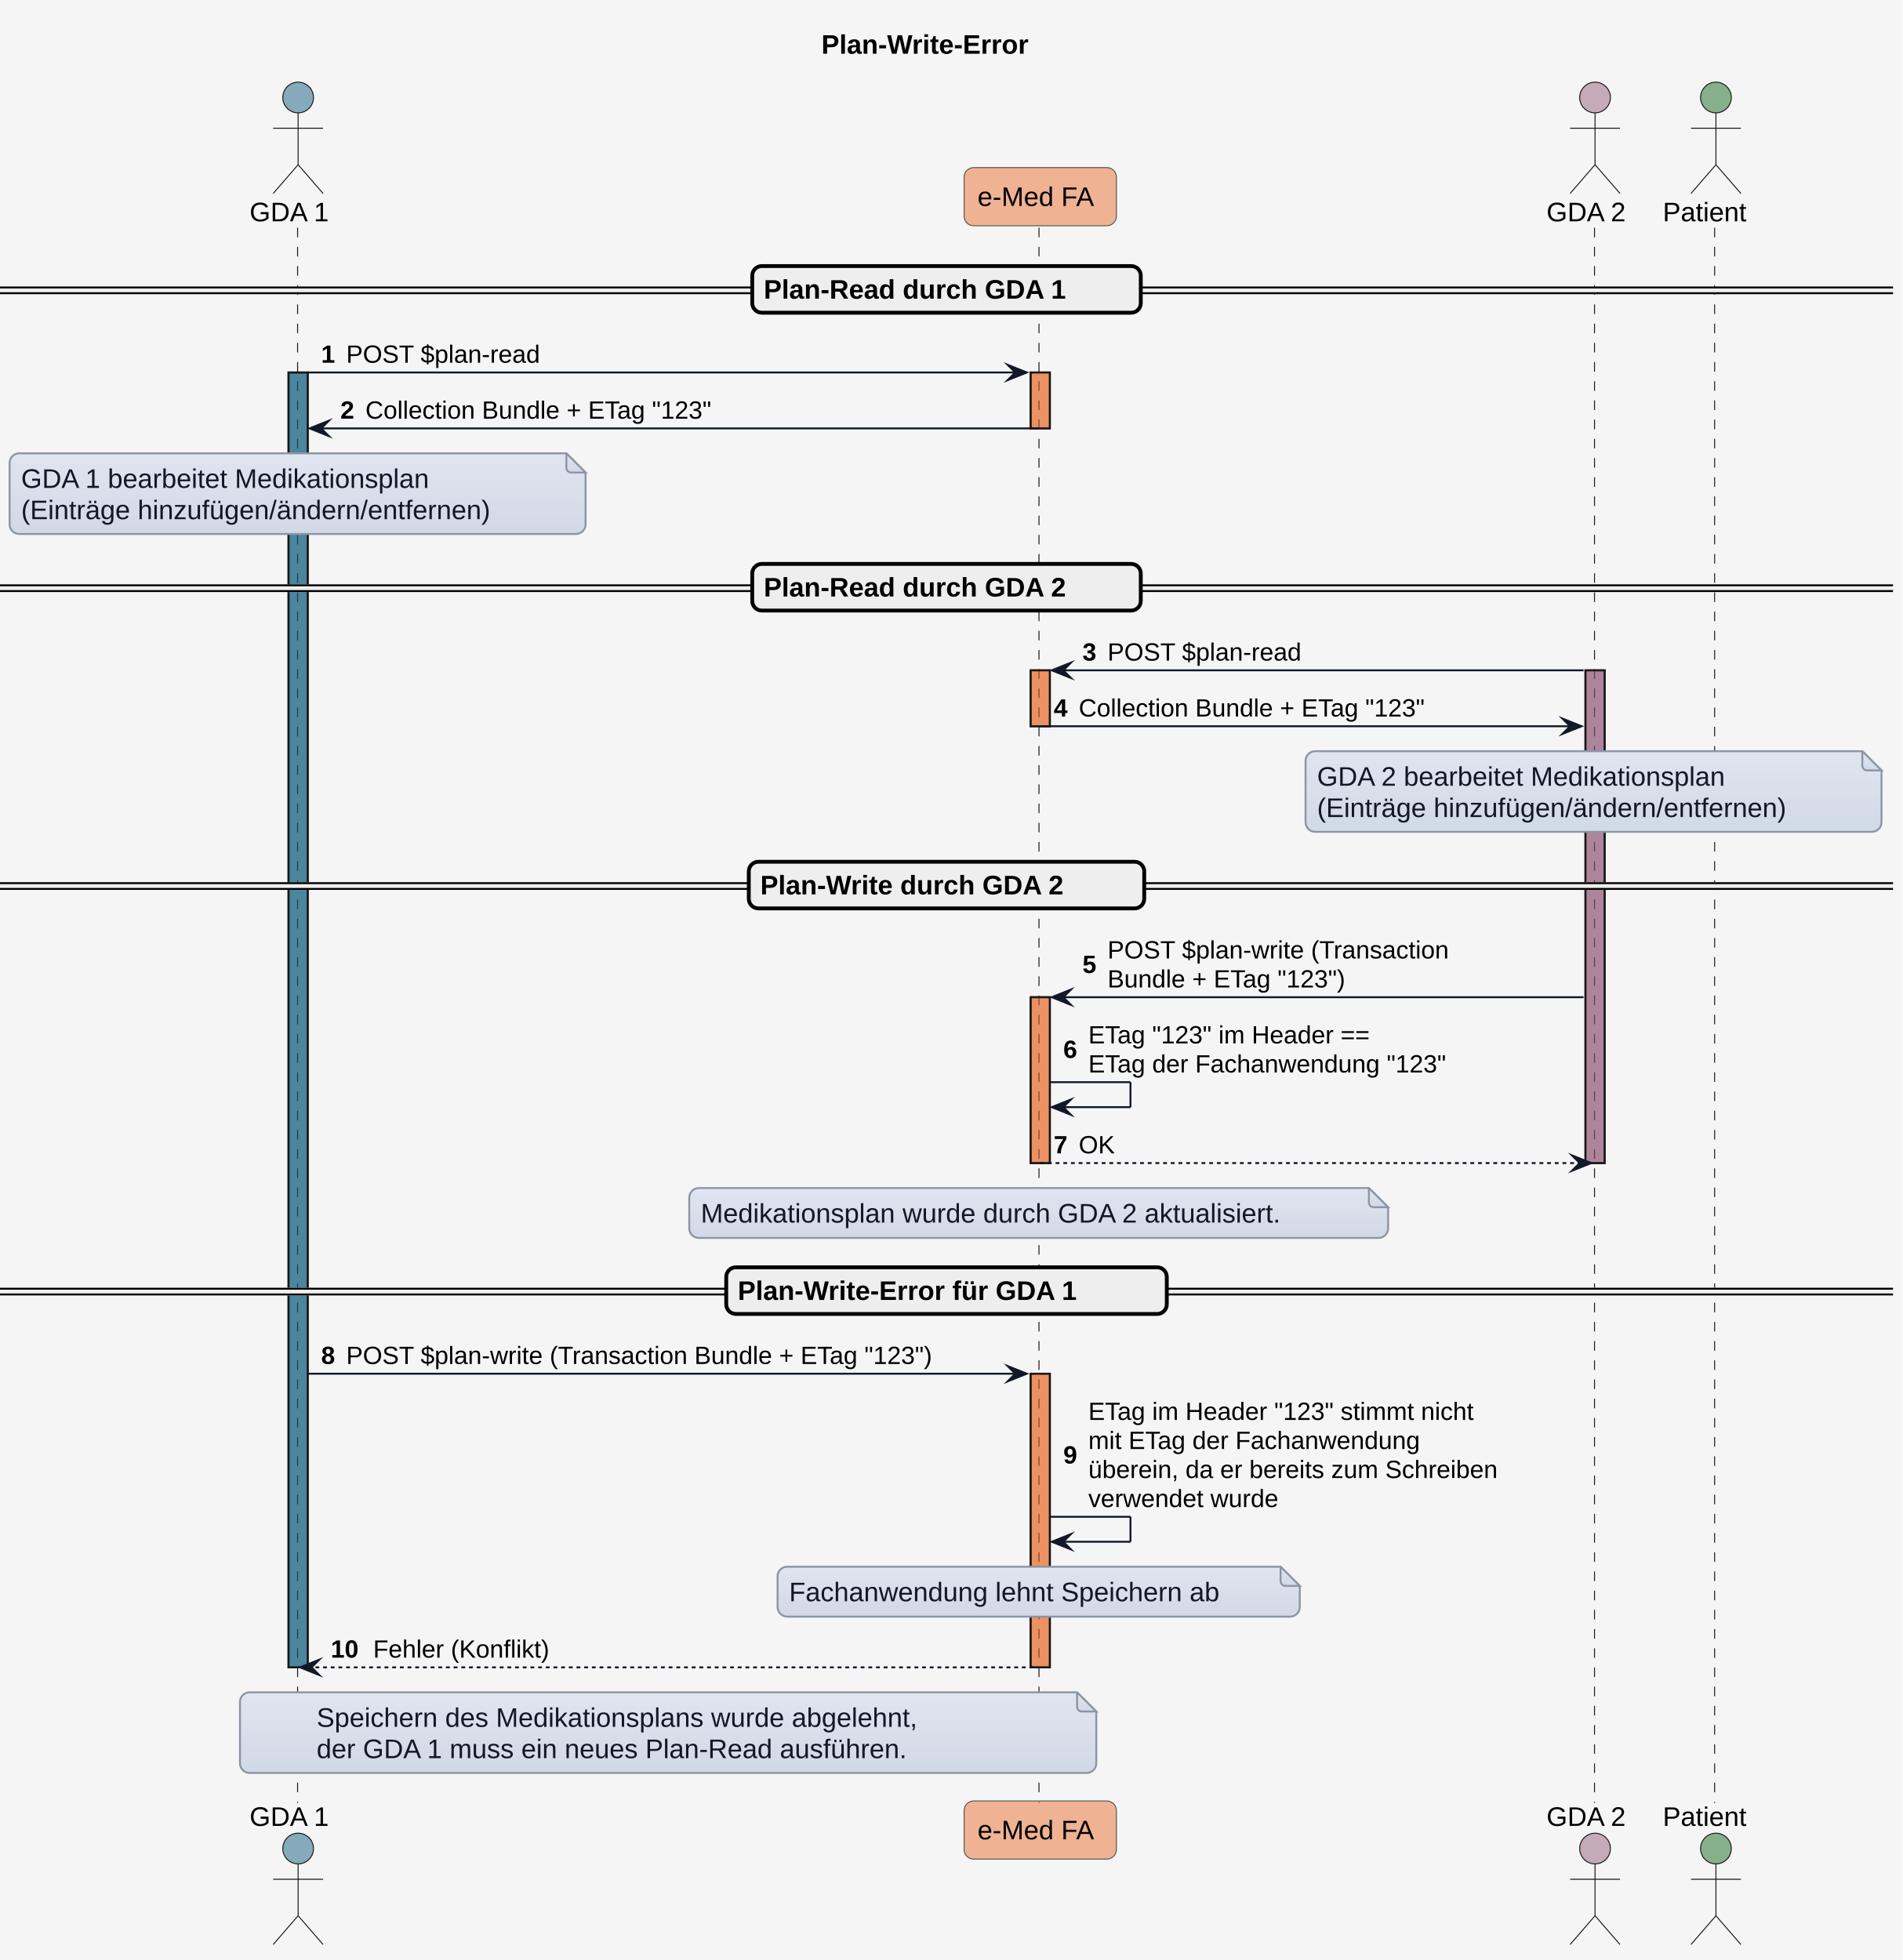
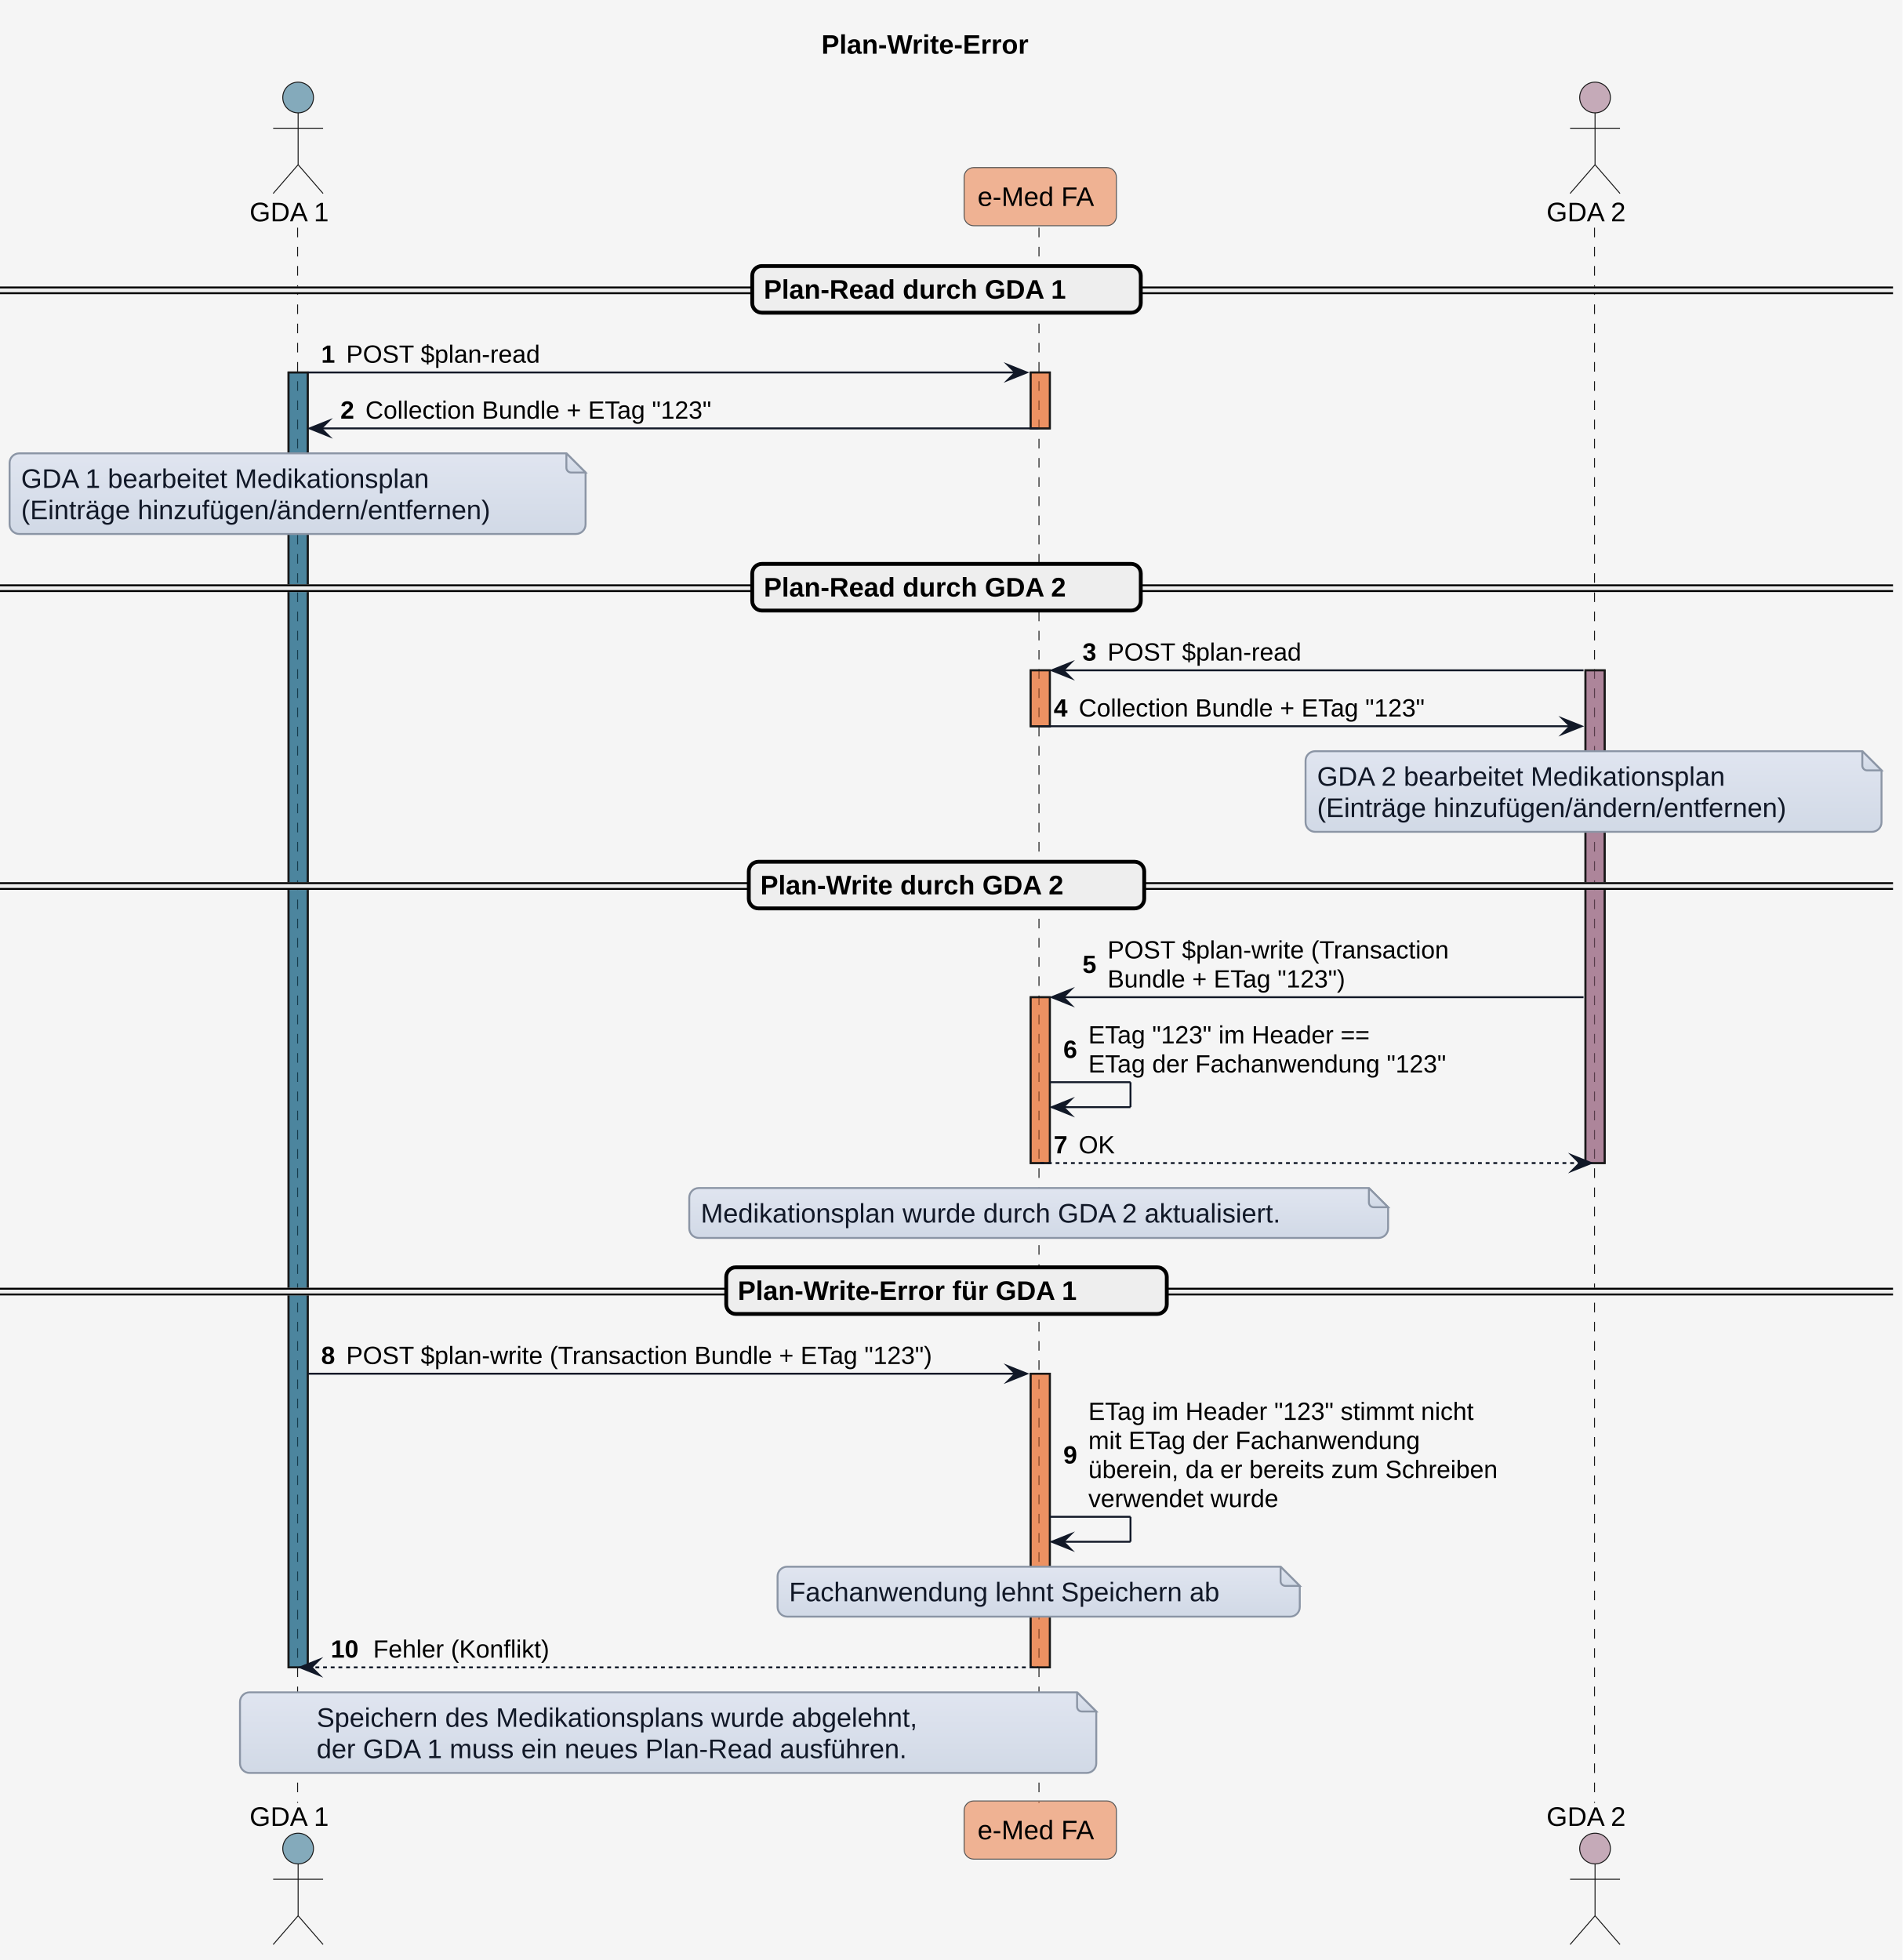
- <svg xmlns="http://www.w3.org/2000/svg" contentStyleType="text/css" data-diagram-type="SEQUENCE" height="1021px" preserveAspectRatio="none" style="width:991px;height:1021px;background:#F5F5F5;" version="1.1" viewBox="0 0 991 1021" width="991px" zoomAndPan="magnify">
+ <svg xmlns="http://www.w3.org/2000/svg" version="1.1" data-diagram-type="SEQUENCE" style="width:991px;height:1021px;background:#F5F5F5;" width="991px" height="1021px" viewBox="0 0 991 1021" zoomAndPan="magnify" preserveAspectRatio="none" contentStyleType="text/css">
  <defs>
-     <linearGradient id="g1qi4vgcoiatav0" x1="50%" x2="50%" y1="0%" y2="100%">
-       <stop offset="0%" stop-color="#E0E5F0" />
-       <stop offset="100%" stop-color="#D1D9E6" />
+     <linearGradient x1="50%" y1="0%" x2="50%" y2="100%" id="g1egyhm8u6nmd50">
+       <stop stop-color="#E0E5F0" offset="0%" />
+       <stop stop-color="#D1D9E6" offset="100%" />
    </linearGradient>
  </defs>
  <g>
-     <rect fill="#F5F5F5" height="1021" style="stroke:none;stroke-width:1;" width="991" x="0" y="0" />
+     <rect x="0" y="0" width="991" height="1021" fill="#F5F5F5" style="stroke:none;stroke-width:1;" />
    <g class="title" data-source-line="1">
-       <text fill="#000000" font-family="'Arial'" font-size="14" font-weight="700" lengthAdjust="spacing" textLength="129.322" x="427.832" y="27.995">Plan-Write-Error</text>
-     </g>
-     <g>
-       <rect fill="#156082" fill-opacity="0.502" height="674.531" style="stroke:#181818;stroke-width:1;" width="10" x="150.282" y="194.023" />
-     </g>
-     <g>
-       <rect fill="#E97132" fill-opacity="0.502" height="29.133" style="stroke:#181818;stroke-width:1;" width="10" x="536.821" y="194.023" />
-     </g>
-     <g>
-       <rect fill="#E97132" fill-opacity="0.502" height="29.133" style="stroke:#181818;stroke-width:1;" width="10" x="536.821" y="349.18" />
-     </g>
-     <g>
-       <rect fill="#E97132" fill-opacity="0.502" height="86.398" style="stroke:#181818;stroke-width:1;" width="10" x="536.821" y="519.469" />
-     </g>
-     <g>
-       <rect fill="#E97132" fill-opacity="0.502" height="152.961" style="stroke:#181818;stroke-width:1;" width="10" x="536.821" y="715.594" />
-     </g>
-     <g>
-       <rect fill="#96607D" fill-opacity="0.502" height="256.688" style="stroke:#181818;stroke-width:1;" width="10" x="825.788" y="349.18" />
-     </g>
-     <g class="participant-lifeline" data-entity-uid="part1" data-qualified-name="GDA_1" data-source-line="52" id="part1-lifeline">
+       <text x="427.832" y="27.995" fill="#000000" font-size="14" lengthAdjust="spacing" textLength="129.322" font-weight="700" font-family="'Arial'">Plan-Write-Error</text>
+     </g>
+     <g>
+       <rect x="150.282" y="194.023" width="10" height="674.531" fill="#156082" fill-opacity="0.502" style="stroke:#181818;stroke-width:1;" />
+     </g>
+     <g>
+       <rect x="536.821" y="194.023" width="10" height="29.133" fill="#E97132" fill-opacity="0.502" style="stroke:#181818;stroke-width:1;" />
+     </g>
+     <g>
+       <rect x="536.821" y="349.18" width="10" height="29.133" fill="#E97132" fill-opacity="0.502" style="stroke:#181818;stroke-width:1;" />
+     </g>
+     <g>
+       <rect x="536.821" y="519.469" width="10" height="86.398" fill="#E97132" fill-opacity="0.502" style="stroke:#181818;stroke-width:1;" />
+     </g>
+     <g>
+       <rect x="536.821" y="715.594" width="10" height="152.961" fill="#E97132" fill-opacity="0.502" style="stroke:#181818;stroke-width:1;" />
+     </g>
+     <g>
+       <rect x="825.788" y="349.18" width="10" height="256.688" fill="#96607D" fill-opacity="0.502" style="stroke:#181818;stroke-width:1;" />
+     </g>
+     <g class="participant-lifeline" data-qualified-name="GDA_1" data-entity-uid="part1" id="part1-lifeline" data-source-line="52">
      <g>
-         <rect fill="#000000" fill-opacity="0" height="820.555" width="8" x="151.282" y="118.594" />
-         <line style="stroke:#181818;stroke-width:0.5;stroke-dasharray:5,5;" x1="155" x2="155" y1="118.594" y2="939.148" />
+         <rect x="151.282" y="118.594" width="8" height="820.555" fill="#000000" fill-opacity="0" />
+         <line x1="155" y1="118.594" x2="155" y2="939.148" style="stroke:#181818;stroke-width:0.5;stroke-dasharray:5,5;" />
      </g>
    </g>
-     <g class="participant-lifeline" data-entity-uid="part2" data-qualified-name="eMed_FA" data-source-line="53" id="part2-lifeline">
+     <g class="participant-lifeline" data-qualified-name="eMed_FA" data-entity-uid="part2" id="part2-lifeline" data-source-line="53">
      <g>
-         <rect fill="#000000" fill-opacity="0" height="820.555" width="8" x="537.821" y="118.594" />
-         <line style="stroke:#181818;stroke-width:0.5;stroke-dasharray:5,5;" x1="541.159" x2="541.159" y1="118.594" y2="939.148" />
+         <rect x="537.821" y="118.594" width="8" height="820.555" fill="#000000" fill-opacity="0" />
+         <line x1="541.159" y1="118.594" x2="541.159" y2="939.148" style="stroke:#181818;stroke-width:0.5;stroke-dasharray:5,5;" />
      </g>
    </g>
-     <g class="participant-lifeline" data-entity-uid="part3" data-qualified-name="GDA_2" data-source-line="54" id="part3-lifeline">
+     <g class="participant-lifeline" data-qualified-name="GDA_2" data-entity-uid="part3" id="part3-lifeline" data-source-line="54">
      <g>
-         <rect fill="#000000" fill-opacity="0" height="820.555" width="8" x="826.788" y="118.594" />
-         <line style="stroke:#181818;stroke-width:0.5;stroke-dasharray:5,5;" x1="830.506" x2="830.506" y1="118.594" y2="939.148" />
+         <rect x="826.788" y="118.594" width="8" height="820.555" fill="#000000" fill-opacity="0" />
+         <line x1="830.506" y1="118.594" x2="830.506" y2="939.148" style="stroke:#181818;stroke-width:0.5;stroke-dasharray:5,5;" />
      </g>
    </g>
-     <g class="participant-lifeline" data-entity-uid="part4" data-qualified-name="Patient" data-source-line="55" id="part4-lifeline">
-       <g>
-         <rect fill="#000000" fill-opacity="0" height="820.555" width="8" x="889.758" y="118.594" />
-         <line style="stroke:#181818;stroke-width:0.5;stroke-dasharray:5,5;" x1="893.07" x2="893.07" y1="118.594" y2="939.148" />
-       </g>
-     </g>
-     <g class="participant participant-head" data-entity-uid="part1" data-qualified-name="GDA_1" data-source-line="52" id="part1-head">
-       <text fill="#000000" font-family="'Arial'" font-size="14" lengthAdjust="spacing" textLength="44.563" x="130" y="115.292">GDA 1</text>
-       <ellipse cx="155.282" cy="50.797" fill="#156082" fill-opacity="0.502" rx="8" ry="8" style="stroke:#181818;stroke-width:0.5;" />
-       <path d="M155.282,58.797 L155.282,85.797 M142.282,66.797 L168.282,66.797 M155.282,85.797 L142.282,100.797 M155.282,85.797 L168.282,100.797" fill="none" style="stroke:#181818;stroke-width:0.5;" />
-     </g>
-     <g class="participant participant-tail" data-entity-uid="part1" data-qualified-name="GDA_1" data-source-line="52" id="part1-tail">
-       <text fill="#000000" font-family="'Arial'" font-size="14" lengthAdjust="spacing" textLength="44.563" x="130" y="951.144">GDA 1</text>
-       <ellipse cx="155.282" cy="962.945" fill="#156082" fill-opacity="0.502" rx="8" ry="8" style="stroke:#181818;stroke-width:0.5;" />
-       <path d="M155.282,970.945 L155.282,997.945 M142.282,978.945 L168.282,978.945 M155.282,997.945 L142.282,1012.945 M155.282,997.945 L168.282,1012.945" fill="none" style="stroke:#181818;stroke-width:0.5;" />
-     </g>
-     <g class="participant participant-head" data-entity-uid="part2" data-qualified-name="eMed_FA" data-source-line="53" id="part2-head">
-       <rect fill="#E97132" fill-opacity="0.502" height="30.297" rx="5" ry="5" style="stroke:#555555;stroke-width:0.5;" width="79.324" x="502.159" y="87.297" />
-       <text fill="#000000" font-family="'Arial'" font-size="14" lengthAdjust="spacing" textLength="65.324" x="509.159" y="107.292">e-Med FA</text>
-     </g>
-     <g class="participant participant-tail" data-entity-uid="part2" data-qualified-name="eMed_FA" data-source-line="53" id="part2-tail">
-       <rect fill="#E97132" fill-opacity="0.502" height="30.297" rx="5" ry="5" style="stroke:#555555;stroke-width:0.5;" width="79.324" x="502.159" y="938.148" />
-       <text fill="#000000" font-family="'Arial'" font-size="14" lengthAdjust="spacing" textLength="65.324" x="509.159" y="958.144">e-Med FA</text>
-     </g>
-     <g class="participant participant-head" data-entity-uid="part3" data-qualified-name="GDA_2" data-source-line="54" id="part3-head">
-       <text fill="#000000" font-family="'Arial'" font-size="14" lengthAdjust="spacing" textLength="44.563" x="805.506" y="115.292">GDA 2</text>
-       <ellipse cx="830.788" cy="50.797" fill="#96607D" fill-opacity="0.502" rx="8" ry="8" style="stroke:#181818;stroke-width:0.5;" />
-       <path d="M830.788,58.797 L830.788,85.797 M817.788,66.797 L843.788,66.797 M830.788,85.797 L817.788,100.797 M830.788,85.797 L843.788,100.797" fill="none" style="stroke:#181818;stroke-width:0.5;" />
-     </g>
-     <g class="participant participant-tail" data-entity-uid="part3" data-qualified-name="GDA_2" data-source-line="54" id="part3-tail">
-       <text fill="#000000" font-family="'Arial'" font-size="14" lengthAdjust="spacing" textLength="44.563" x="805.506" y="951.144">GDA 2</text>
-       <ellipse cx="830.788" cy="962.945" fill="#96607D" fill-opacity="0.502" rx="8" ry="8" style="stroke:#181818;stroke-width:0.5;" />
-       <path d="M830.788,970.945 L830.788,997.945 M817.788,978.945 L843.788,978.945 M830.788,997.945 L817.788,1012.945 M830.788,997.945 L843.788,1012.945" fill="none" style="stroke:#181818;stroke-width:0.5;" />
-     </g>
-     <g class="participant participant-head" data-entity-uid="part4" data-qualified-name="Patient" data-source-line="55" id="part4-head">
-       <text fill="#000000" font-family="'Arial'" font-size="14" lengthAdjust="spacing" textLength="49.376" x="866.07" y="115.292">Patient</text>
-       <ellipse cx="893.758" cy="50.797" fill="#196B24" fill-opacity="0.502" rx="8" ry="8" style="stroke:#181818;stroke-width:0.5;" />
-       <path d="M893.758,58.797 L893.758,85.797 M880.758,66.797 L906.758,66.797 M893.758,85.797 L880.758,100.797 M893.758,85.797 L906.758,100.797" fill="none" style="stroke:#181818;stroke-width:0.5;" />
-     </g>
-     <g class="participant participant-tail" data-entity-uid="part4" data-qualified-name="Patient" data-source-line="55" id="part4-tail">
-       <text fill="#000000" font-family="'Arial'" font-size="14" lengthAdjust="spacing" textLength="49.376" x="866.07" y="951.144">Patient</text>
-       <ellipse cx="893.758" cy="962.945" fill="#196B24" fill-opacity="0.502" rx="8" ry="8" style="stroke:#181818;stroke-width:0.5;" />
-       <path d="M893.758,970.945 L893.758,997.945 M880.758,978.945 L906.758,978.945 M893.758,997.945 L880.758,1012.945 M893.758,997.945 L906.758,1012.945" fill="none" style="stroke:#181818;stroke-width:0.5;" />
-     </g>
-     <g>
-       <rect fill="#156082" fill-opacity="0.502" height="674.531" style="stroke:#181818;stroke-width:1;" width="10" x="150.282" y="194.023" />
-     </g>
-     <g>
-       <rect fill="#E97132" fill-opacity="0.502" height="29.133" style="stroke:#181818;stroke-width:1;" width="10" x="536.821" y="194.023" />
-     </g>
-     <g>
-       <rect fill="#E97132" fill-opacity="0.502" height="29.133" style="stroke:#181818;stroke-width:1;" width="10" x="536.821" y="349.18" />
-     </g>
-     <g>
-       <rect fill="#E97132" fill-opacity="0.502" height="86.398" style="stroke:#181818;stroke-width:1;" width="10" x="536.821" y="519.469" />
-     </g>
-     <g>
-       <rect fill="#E97132" fill-opacity="0.502" height="152.961" style="stroke:#181818;stroke-width:1;" width="10" x="536.821" y="715.594" />
-     </g>
-     <g>
-       <rect fill="#96607D" fill-opacity="0.502" height="256.688" style="stroke:#181818;stroke-width:1;" width="10" x="825.788" y="349.18" />
-     </g>
-     <rect fill="#EEEEEE" height="3" rx="5" ry="5" style="stroke:#EEEEEE;stroke-width:1;" width="985.986" x="0" y="149.742" />
-     <line style="stroke:#000000;stroke-width:1;" x1="0" x2="985.986" y1="149.742" y2="149.742" />
-     <line style="stroke:#000000;stroke-width:1;" x1="0" x2="985.986" y1="152.742" y2="152.742" />
-     <rect fill="#EEEEEE" height="24.297" rx="5" ry="5" style="stroke:#000000;stroke-width:2;" width="202.371" x="391.808" y="138.594" />
-     <text fill="#000000" font-family="'Arial'" font-size="14" font-weight="700" lengthAdjust="spacing" textLength="183.497" x="397.808" y="155.589">Plan-Read durch GDA 1</text>
-     <g class="message" data-entity-1="part1" data-entity-2="part2" data-source-line="61" id="msg1">
-       <polygon fill="#111827" points="524.821,190.023,534.821,194.023,524.821,198.023,528.821,194.023" style="stroke:#111827;stroke-width:1;stroke-linejoin:miter;stroke-miterlimit:10;" />
-       <line style="stroke:#111827;stroke-width:1;" x1="160.282" x2="530.821" y1="194.023" y2="194.023" />
-       <text fill="#000000" font-family="'Arial'" font-size="13" font-weight="700" lengthAdjust="spacing" textLength="9.045" x="167.282" y="188.958">1</text>
-       <text fill="#000000" font-family="'Arial'" font-size="13" lengthAdjust="spacing" textLength="108.989" x="180.327" y="188.958">POST $plan-read</text>
-     </g>
-     <g class="message" data-entity-1="part2" data-entity-2="part1" data-source-line="65" id="msg2">
-       <polygon fill="#111827" points="171.282,219.156,161.282,223.156,171.282,227.156,167.282,223.156" style="stroke:#111827;stroke-width:1;stroke-linejoin:miter;stroke-miterlimit:10;" />
-       <line style="stroke:#111827;stroke-width:1;" x1="165.282" x2="540.821" y1="223.156" y2="223.156" />
-       <text fill="#000000" font-family="'Arial'" font-size="13" font-weight="700" lengthAdjust="spacing" textLength="9.045" x="177.282" y="218.09">2</text>
-       <text fill="#000000" font-family="'Arial'" font-size="13" lengthAdjust="spacing" textLength="206.127" x="190.327" y="218.09">Collection Bundle + ETag "123"</text>
-     </g>
-     <path d="M5,241.156 L5,273.156 A5,5 0 0 0 10,278.156 L300,278.156 A5,5 0 0 0 305,273.156 L305,246.156 L295,236.156 L10,236.156 A5,5 0 0 0 5,241.156" fill="url(#g1qi4vgcoiatav0)" style="stroke:#8B95A5;stroke-width:1;" />
-     <path d="M295,236.156 L295,243.656 A2.5,2.5 0 0 0 297.5,246.156 L305,246.156 L295,236.156" fill="url(#g1qi4vgcoiatav0)" style="stroke:#8B95A5;stroke-width:1;" />
-     <text fill="#111827" font-family="'Arial'" font-size="14" lengthAdjust="spacing" textLength="240.775" x="11" y="254.151">GDA 1 bearbeitet Medikationsplan</text>
-     <text fill="#111827" font-family="'Arial'" font-size="14" lengthAdjust="spacing" textLength="279.986" x="11" y="270.448">(Einträge hinzufügen/ändern/entfernen)</text>
-     <rect fill="#EEEEEE" height="3" rx="5" ry="5" style="stroke:#EEEEEE;stroke-width:1;" width="985.986" x="0" y="304.898" />
-     <line style="stroke:#000000;stroke-width:1;" x1="0" x2="985.986" y1="304.898" y2="304.898" />
-     <line style="stroke:#000000;stroke-width:1;" x1="0" x2="985.986" y1="307.898" y2="307.898" />
-     <rect fill="#EEEEEE" height="24.297" rx="5" ry="5" style="stroke:#000000;stroke-width:2;" width="202.371" x="391.808" y="293.75" />
-     <text fill="#000000" font-family="'Arial'" font-size="14" font-weight="700" lengthAdjust="spacing" textLength="183.497" x="397.808" y="310.745">Plan-Read durch GDA 2</text>
-     <g class="message" data-entity-1="part3" data-entity-2="part2" data-source-line="75" id="msg3">
-       <polygon fill="#111827" points="557.821,345.18,547.821,349.18,557.821,353.18,553.821,349.18" style="stroke:#111827;stroke-width:1;stroke-linejoin:miter;stroke-miterlimit:10;" />
-       <line style="stroke:#111827;stroke-width:1;" x1="551.821" x2="824.788" y1="349.18" y2="349.18" />
-       <text fill="#000000" font-family="'Arial'" font-size="13" font-weight="700" lengthAdjust="spacing" textLength="9.045" x="563.821" y="344.114">3</text>
-       <text fill="#000000" font-family="'Arial'" font-size="13" lengthAdjust="spacing" textLength="108.989" x="576.866" y="344.114">POST $plan-read</text>
-     </g>
-     <g class="message" data-entity-1="part2" data-entity-2="part3" data-source-line="80" id="msg4">
-       <polygon fill="#111827" points="813.788,374.312,823.788,378.312,813.788,382.312,817.788,378.312" style="stroke:#111827;stroke-width:1;stroke-linejoin:miter;stroke-miterlimit:10;" />
-       <line style="stroke:#111827;stroke-width:1;" x1="541.821" x2="819.788" y1="378.312" y2="378.312" />
-       <text fill="#000000" font-family="'Arial'" font-size="13" font-weight="700" lengthAdjust="spacing" textLength="9.045" x="548.821" y="373.247">4</text>
-       <text fill="#000000" font-family="'Arial'" font-size="13" lengthAdjust="spacing" textLength="206.127" x="561.866" y="373.247">Collection Bundle + ETag "123"</text>
-     </g>
-     <path d="M680,396.312 L680,428.312 A5,5 0 0 0 685,433.312 L975,433.312 A5,5 0 0 0 980,428.312 L980,401.312 L970,391.312 L685,391.312 A5,5 0 0 0 680,396.312" fill="url(#g1qi4vgcoiatav0)" style="stroke:#8B95A5;stroke-width:1;" />
-     <path d="M970,391.312 L970,398.812 A2.5,2.5 0 0 0 972.5,401.312 L980,401.312 L970,391.312" fill="url(#g1qi4vgcoiatav0)" style="stroke:#8B95A5;stroke-width:1;" />
-     <text fill="#111827" font-family="'Arial'" font-size="14" lengthAdjust="spacing" textLength="240.775" x="686" y="409.308">GDA 2 bearbeitet Medikationsplan</text>
-     <text fill="#111827" font-family="'Arial'" font-size="14" lengthAdjust="spacing" textLength="279.986" x="686" y="425.604">(Einträge hinzufügen/ändern/entfernen)</text>
-     <rect fill="#EEEEEE" height="3" rx="5" ry="5" style="stroke:#EEEEEE;stroke-width:1;" width="985.986" x="0" y="460.055" />
-     <line style="stroke:#000000;stroke-width:1;" x1="0" x2="985.986" y1="460.055" y2="460.055" />
-     <line style="stroke:#000000;stroke-width:1;" x1="0" x2="985.986" y1="463.055" y2="463.055" />
-     <rect fill="#EEEEEE" height="24.297" rx="5" ry="5" style="stroke:#000000;stroke-width:2;" width="205.96" x="390.013" y="448.906" />
-     <text fill="#000000" font-family="'Arial'" font-size="14" font-weight="700" lengthAdjust="spacing" textLength="187.086" x="396.013" y="465.901">Plan-Write durch GDA 2</text>
-     <g class="message" data-entity-1="part3" data-entity-2="part2" data-source-line="90" id="msg5">
-       <polygon fill="#111827" points="557.821,515.469,547.821,519.469,557.821,523.469,553.821,519.469" style="stroke:#111827;stroke-width:1;stroke-linejoin:miter;stroke-miterlimit:10;" />
-       <line style="stroke:#111827;stroke-width:1;" x1="551.821" x2="824.788" y1="519.469" y2="519.469" />
-       <text fill="#000000" font-family="'Arial'" font-size="13" font-weight="700" lengthAdjust="spacing" textLength="9.045" x="563.821" y="506.836">5</text>
-       <text fill="#000000" font-family="'Arial'" font-size="13" lengthAdjust="spacing" textLength="197.596" x="576.866" y="499.27">POST $plan-write (Transaction</text>
-       <text fill="#000000" font-family="'Arial'" font-size="13" lengthAdjust="spacing" textLength="142.765" x="576.866" y="514.403">Bundle + ETag "123")</text>
-     </g>
-     <g class="message" data-entity-1="part2" data-entity-2="part2" data-source-line="93" id="msg6">
-       <line style="stroke:#111827;stroke-width:1;" x1="546.821" x2="588.821" y1="563.734" y2="563.734" />
-       <line style="stroke:#111827;stroke-width:1;" x1="588.821" x2="588.821" y1="563.734" y2="576.734" />
-       <line style="stroke:#111827;stroke-width:1;" x1="547.821" x2="588.821" y1="576.734" y2="576.734" />
-       <polygon fill="#111827" points="557.821,572.734,547.821,576.734,557.821,580.734,553.821,576.734" style="stroke:#111827;stroke-width:1;stroke-linejoin:miter;stroke-miterlimit:10;" />
-       <text fill="#000000" font-family="'Arial'" font-size="13" font-weight="700" lengthAdjust="spacing" textLength="9.045" x="553.821" y="551.102">6</text>
-       <text fill="#000000" font-family="'Arial'" font-size="13" lengthAdjust="spacing" textLength="171.069" x="566.866" y="543.536">ETag "123" im Header ==</text>
-       <text fill="#000000" font-family="'Arial'" font-size="13" lengthAdjust="spacing" textLength="210.025" x="566.866" y="558.668">ETag der Fachanwendung "123"</text>
-     </g>
-     <g class="message" data-entity-1="part2" data-entity-2="part3" data-source-line="94" id="msg7">
-       <polygon fill="#111827" points="818.788,601.867,828.788,605.867,818.788,609.867,822.788,605.867" style="stroke:#111827;stroke-width:1;stroke-linejoin:miter;stroke-miterlimit:10;" />
-       <line style="stroke:#111827;stroke-width:1;stroke-dasharray:2,2;" x1="541.821" x2="824.788" y1="605.867" y2="605.867" />
-       <text fill="#000000" font-family="'Arial'" font-size="13" font-weight="700" lengthAdjust="spacing" textLength="9.045" x="548.821" y="600.801">7</text>
-       <text fill="#000000" font-family="'Arial'" font-size="13" lengthAdjust="spacing" textLength="18.757" x="561.866" y="600.801">OK</text>
-     </g>
-     <path d="M359,623.867 L359,639.867 A5,5 0 0 0 364,644.867 L718,644.867 A5,5 0 0 0 723,639.867 L723,628.867 L713,618.867 L364,618.867 A5,5 0 0 0 359,623.867" fill="url(#g1qi4vgcoiatav0)" style="stroke:#8B95A5;stroke-width:1;" />
-     <path d="M713,618.867 L713,626.367 A2.5,2.5 0 0 0 715.5,628.867 L723,628.867 L713,618.867" fill="url(#g1qi4vgcoiatav0)" style="stroke:#8B95A5;stroke-width:1;" />
-     <text fill="#111827" font-family="'Arial'" font-size="14" lengthAdjust="spacing" textLength="343.424" x="365" y="636.862">Medikationsplan wurde durch GDA 2 aktualisiert.</text>
-     <rect fill="#EEEEEE" height="3" rx="5" ry="5" style="stroke:#EEEEEE;stroke-width:1;" width="985.986" x="0" y="671.312" />
-     <line style="stroke:#000000;stroke-width:1;" x1="0" x2="985.986" y1="671.312" y2="671.312" />
-     <line style="stroke:#000000;stroke-width:1;" x1="0" x2="985.986" y1="674.312" y2="674.312" />
-     <rect fill="#EEEEEE" height="24.297" rx="5" ry="5" style="stroke:#000000;stroke-width:2;" width="229.469" x="378.259" y="660.164" />
-     <text fill="#000000" font-family="'Arial'" font-size="14" font-weight="700" lengthAdjust="spacing" textLength="210.595" x="384.259" y="677.159">Plan-Write-Error für GDA 1</text>
-     <g class="message" data-entity-1="part1" data-entity-2="part2" data-source-line="105" id="msg8">
-       <polygon fill="#111827" points="524.821,711.594,534.821,715.594,524.821,719.594,528.821,715.594" style="stroke:#111827;stroke-width:1;stroke-linejoin:miter;stroke-miterlimit:10;" />
-       <line style="stroke:#111827;stroke-width:1;" x1="160.282" x2="530.821" y1="715.594" y2="715.594" />
-       <text fill="#000000" font-family="'Arial'" font-size="13" font-weight="700" lengthAdjust="spacing" textLength="9.045" x="167.282" y="710.528">8</text>
-       <text fill="#000000" font-family="'Arial'" font-size="13" lengthAdjust="spacing" textLength="344.494" x="180.327" y="710.528">POST $plan-write (Transaction Bundle + ETag "123")</text>
-     </g>
-     <g class="message" data-entity-1="part2" data-entity-2="part2" data-source-line="108" id="msg9">
-       <line style="stroke:#111827;stroke-width:1;" x1="546.821" x2="588.821" y1="790.125" y2="790.125" />
-       <line style="stroke:#111827;stroke-width:1;" x1="588.821" x2="588.821" y1="790.125" y2="803.125" />
-       <line style="stroke:#111827;stroke-width:1;" x1="547.821" x2="588.821" y1="803.125" y2="803.125" />
-       <polygon fill="#111827" points="557.821,799.125,547.821,803.125,557.821,807.125,553.821,803.125" style="stroke:#111827;stroke-width:1;stroke-linejoin:miter;stroke-miterlimit:10;" />
-       <text fill="#000000" font-family="'Arial'" font-size="13" font-weight="700" lengthAdjust="spacing" textLength="9.045" x="553.821" y="762.36">9</text>
-       <text fill="#000000" font-family="'Arial'" font-size="13" lengthAdjust="spacing" textLength="231.658" x="566.866" y="739.661">ETag im Header "123" stimmt nicht</text>
-       <text fill="#000000" font-family="'Arial'" font-size="13" lengthAdjust="spacing" textLength="194.625" x="566.866" y="754.793">mit ETag der Fachanwendung</text>
-       <text fill="#000000" font-family="'Arial'" font-size="13" lengthAdjust="spacing" textLength="241.922" x="566.866" y="769.926">überein, da er bereits zum Schreiben</text>
-       <text fill="#000000" font-family="'Arial'" font-size="13" lengthAdjust="spacing" textLength="113.852" x="566.866" y="785.059">verwendet wurde</text>
-     </g>
-     <path d="M405,821.125 L405,837.125 A5,5 0 0 0 410,842.125 L672,842.125 A5,5 0 0 0 677,837.125 L677,826.125 L667,816.125 L410,816.125 A5,5 0 0 0 405,821.125" fill="url(#g1qi4vgcoiatav0)" style="stroke:#8B95A5;stroke-width:1;" />
-     <path d="M667,816.125 L667,823.625 A2.5,2.5 0 0 0 669.5,826.125 L677,826.125 L667,816.125" fill="url(#g1qi4vgcoiatav0)" style="stroke:#8B95A5;stroke-width:1;" />
-     <text fill="#111827" font-family="'Arial'" font-size="14" lengthAdjust="spacing" textLength="251.754" x="411" y="834.12">Fachanwendung lehnt Speichern ab</text>
-     <g class="message" data-entity-1="part2" data-entity-2="part1" data-source-line="112" id="msg10">
-       <polygon fill="#111827" points="166.282,864.555,156.282,868.555,166.282,872.555,162.282,868.555" style="stroke:#111827;stroke-width:1;stroke-linejoin:miter;stroke-miterlimit:10;" />
-       <line style="stroke:#111827;stroke-width:1;stroke-dasharray:2,2;" x1="160.282" x2="540.821" y1="868.555" y2="868.555" />
-       <text fill="#000000" font-family="'Arial'" font-size="13" font-weight="700" lengthAdjust="spacing" textLength="18.091" x="172.282" y="863.489">10</text>
-       <text fill="#000000" font-family="'Arial'" font-size="13" lengthAdjust="spacing" textLength="104.089" x="194.373" y="863.489">Fehler (Konflikt)</text>
-     </g>
-     <path d="M125,886.555 L125,918.555 A5,5 0 0 0 130,923.555 L566,923.555 A5,5 0 0 0 571,918.555 L571,891.555 L561,881.555 L130,881.555 A5,5 0 0 0 125,886.555" fill="url(#g1qi4vgcoiatav0)" style="stroke:#8B95A5;stroke-width:1;" />
-     <path d="M561,881.555 L561,889.055 A2.5,2.5 0 0 0 563.5,891.555 L571,891.555 L561,881.555" fill="url(#g1qi4vgcoiatav0)" style="stroke:#8B95A5;stroke-width:1;" />
-     <text fill="#111827" font-family="'Arial'" font-size="14" lengthAdjust="spacing" textLength="353.206" x="164.913" y="899.55">Speichern des Medikationsplans wurde abgelehnt,</text>
-     <text fill="#111827" font-family="'Arial'" font-size="14" lengthAdjust="spacing" textLength="341.018" x="164.913" y="915.847">der GDA 1 muss ein neues Plan-Read ausführen.</text>
+     <g class="participant participant-head" data-qualified-name="GDA_1" data-entity-uid="part1" id="part1-head" data-source-line="52">
+       <text x="130" y="115.292" fill="#000000" font-size="14" lengthAdjust="spacing" textLength="44.563" font-family="'Arial'">GDA 1</text>
+       <ellipse cx="155.282" cy="50.797" rx="8" ry="8" fill="#156082" fill-opacity="0.502" style="stroke:#181818;stroke-width:0.5;" />
+       <path d="M155.282,58.797 L155.282,85.797 M142.282,66.797 L168.282,66.797 M155.282,85.797 L142.282,100.797 M155.282,85.797 L168.282,100.797" style="stroke:#181818;stroke-width:0.5;" fill="none" />
+     </g>
+     <g class="participant participant-tail" data-qualified-name="GDA_1" data-entity-uid="part1" id="part1-tail" data-source-line="52">
+       <text x="130" y="951.144" fill="#000000" font-size="14" lengthAdjust="spacing" textLength="44.563" font-family="'Arial'">GDA 1</text>
+       <ellipse cx="155.282" cy="962.945" rx="8" ry="8" fill="#156082" fill-opacity="0.502" style="stroke:#181818;stroke-width:0.5;" />
+       <path d="M155.282,970.945 L155.282,997.945 M142.282,978.945 L168.282,978.945 M155.282,997.945 L142.282,1012.945 M155.282,997.945 L168.282,1012.945" style="stroke:#181818;stroke-width:0.5;" fill="none" />
+     </g>
+     <g class="participant participant-head" data-qualified-name="eMed_FA" data-entity-uid="part2" id="part2-head" data-source-line="53">
+       <rect x="502.159" y="87.297" width="79.324" height="30.297" fill="#E97132" fill-opacity="0.502" style="stroke:#555555;stroke-width:0.5;" rx="5" ry="5" />
+       <text x="509.159" y="107.292" fill="#000000" font-size="14" lengthAdjust="spacing" textLength="65.324" font-family="'Arial'">e-Med FA</text>
+     </g>
+     <g class="participant participant-tail" data-qualified-name="eMed_FA" data-entity-uid="part2" id="part2-tail" data-source-line="53">
+       <rect x="502.159" y="938.148" width="79.324" height="30.297" fill="#E97132" fill-opacity="0.502" style="stroke:#555555;stroke-width:0.5;" rx="5" ry="5" />
+       <text x="509.159" y="958.144" fill="#000000" font-size="14" lengthAdjust="spacing" textLength="65.324" font-family="'Arial'">e-Med FA</text>
+     </g>
+     <g class="participant participant-head" data-qualified-name="GDA_2" data-entity-uid="part3" id="part3-head" data-source-line="54">
+       <text x="805.506" y="115.292" fill="#000000" font-size="14" lengthAdjust="spacing" textLength="44.563" font-family="'Arial'">GDA 2</text>
+       <ellipse cx="830.788" cy="50.797" rx="8" ry="8" fill="#96607D" fill-opacity="0.502" style="stroke:#181818;stroke-width:0.5;" />
+       <path d="M830.788,58.797 L830.788,85.797 M817.788,66.797 L843.788,66.797 M830.788,85.797 L817.788,100.797 M830.788,85.797 L843.788,100.797" style="stroke:#181818;stroke-width:0.5;" fill="none" />
+     </g>
+     <g class="participant participant-tail" data-qualified-name="GDA_2" data-entity-uid="part3" id="part3-tail" data-source-line="54">
+       <text x="805.506" y="951.144" fill="#000000" font-size="14" lengthAdjust="spacing" textLength="44.563" font-family="'Arial'">GDA 2</text>
+       <ellipse cx="830.788" cy="962.945" rx="8" ry="8" fill="#96607D" fill-opacity="0.502" style="stroke:#181818;stroke-width:0.5;" />
+       <path d="M830.788,970.945 L830.788,997.945 M817.788,978.945 L843.788,978.945 M830.788,997.945 L817.788,1012.945 M830.788,997.945 L843.788,1012.945" style="stroke:#181818;stroke-width:0.5;" fill="none" />
+     </g>
+     <g>
+       <rect x="150.282" y="194.023" width="10" height="674.531" fill="#156082" fill-opacity="0.502" style="stroke:#181818;stroke-width:1;" />
+     </g>
+     <g>
+       <rect x="536.821" y="194.023" width="10" height="29.133" fill="#E97132" fill-opacity="0.502" style="stroke:#181818;stroke-width:1;" />
+     </g>
+     <g>
+       <rect x="536.821" y="349.18" width="10" height="29.133" fill="#E97132" fill-opacity="0.502" style="stroke:#181818;stroke-width:1;" />
+     </g>
+     <g>
+       <rect x="536.821" y="519.469" width="10" height="86.398" fill="#E97132" fill-opacity="0.502" style="stroke:#181818;stroke-width:1;" />
+     </g>
+     <g>
+       <rect x="536.821" y="715.594" width="10" height="152.961" fill="#E97132" fill-opacity="0.502" style="stroke:#181818;stroke-width:1;" />
+     </g>
+     <g>
+       <rect x="825.788" y="349.18" width="10" height="256.688" fill="#96607D" fill-opacity="0.502" style="stroke:#181818;stroke-width:1;" />
+     </g>
+     <rect x="0" y="149.742" width="985.986" height="3" fill="#EEEEEE" style="stroke:#EEEEEE;stroke-width:1;" rx="5" ry="5" />
+     <line x1="0" y1="149.742" x2="985.986" y2="149.742" style="stroke:#000000;stroke-width:1;" />
+     <line x1="0" y1="152.742" x2="985.986" y2="152.742" style="stroke:#000000;stroke-width:1;" />
+     <rect x="391.808" y="138.594" width="202.371" height="24.297" fill="#EEEEEE" style="stroke:#000000;stroke-width:2;" rx="5" ry="5" />
+     <text x="397.808" y="155.589" fill="#000000" font-size="14" lengthAdjust="spacing" textLength="183.497" font-weight="700" font-family="'Arial'">Plan-Read durch GDA 1</text>
+     <g class="message" data-entity-1="part1" data-entity-2="part2" id="msg1" data-source-line="60">
+       <polygon points="524.821,190.023,534.821,194.023,524.821,198.023,528.821,194.023" fill="#111827" style="stroke:#111827;stroke-width:1;stroke-linejoin:miter;stroke-miterlimit:10;" />
+       <line x1="160.282" y1="194.023" x2="530.821" y2="194.023" style="stroke:#111827;stroke-width:1;" />
+       <text x="167.282" y="188.958" fill="#000000" font-size="13" lengthAdjust="spacing" textLength="9.045" font-weight="700" font-family="'Arial'">1</text>
+       <text x="180.327" y="188.958" fill="#000000" font-size="13" lengthAdjust="spacing" textLength="108.989" font-family="'Arial'">POST $plan-read</text>
+     </g>
+     <g class="message" data-entity-1="part2" data-entity-2="part1" id="msg2" data-source-line="64">
+       <polygon points="171.282,219.156,161.282,223.156,171.282,227.156,167.282,223.156" fill="#111827" style="stroke:#111827;stroke-width:1;stroke-linejoin:miter;stroke-miterlimit:10;" />
+       <line x1="165.282" y1="223.156" x2="540.821" y2="223.156" style="stroke:#111827;stroke-width:1;" />
+       <text x="177.282" y="218.09" fill="#000000" font-size="13" lengthAdjust="spacing" textLength="9.045" font-weight="700" font-family="'Arial'">2</text>
+       <text x="190.327" y="218.09" fill="#000000" font-size="13" lengthAdjust="spacing" textLength="206.127" font-family="'Arial'">Collection Bundle + ETag "123"</text>
+     </g>
+     <path d="M5,241.156 L5,273.156 A5,5 0 0 0 10,278.156 L300,278.156 A5,5 0 0 0 305,273.156 L305,246.156 L295,236.156 L10,236.156 A5,5 0 0 0 5,241.156" style="stroke:#8B95A5;stroke-width:1;" fill="url(#g1egyhm8u6nmd50)" />
+     <path d="M295,236.156 L295,243.656 A2.5,2.5 0 0 0 297.5,246.156 L305,246.156 L295,236.156" style="stroke:#8B95A5;stroke-width:1;" fill="url(#g1egyhm8u6nmd50)" />
+     <text x="11" y="254.151" fill="#111827" font-size="14" lengthAdjust="spacing" textLength="240.775" font-family="'Arial'">GDA 1 bearbeitet Medikationsplan</text>
+     <text x="11" y="270.448" fill="#111827" font-size="14" lengthAdjust="spacing" textLength="279.986" font-family="'Arial'">(Einträge hinzufügen/ändern/entfernen)</text>
+     <rect x="0" y="304.898" width="985.986" height="3" fill="#EEEEEE" style="stroke:#EEEEEE;stroke-width:1;" rx="5" ry="5" />
+     <line x1="0" y1="304.898" x2="985.986" y2="304.898" style="stroke:#000000;stroke-width:1;" />
+     <line x1="0" y1="307.898" x2="985.986" y2="307.898" style="stroke:#000000;stroke-width:1;" />
+     <rect x="391.808" y="293.75" width="202.371" height="24.297" fill="#EEEEEE" style="stroke:#000000;stroke-width:2;" rx="5" ry="5" />
+     <text x="397.808" y="310.745" fill="#000000" font-size="14" lengthAdjust="spacing" textLength="183.497" font-weight="700" font-family="'Arial'">Plan-Read durch GDA 2</text>
+     <g class="message" data-entity-1="part3" data-entity-2="part2" id="msg3" data-source-line="74">
+       <polygon points="557.821,345.18,547.821,349.18,557.821,353.18,553.821,349.18" fill="#111827" style="stroke:#111827;stroke-width:1;stroke-linejoin:miter;stroke-miterlimit:10;" />
+       <line x1="551.821" y1="349.18" x2="824.788" y2="349.18" style="stroke:#111827;stroke-width:1;" />
+       <text x="563.821" y="344.114" fill="#000000" font-size="13" lengthAdjust="spacing" textLength="9.045" font-weight="700" font-family="'Arial'">3</text>
+       <text x="576.866" y="344.114" fill="#000000" font-size="13" lengthAdjust="spacing" textLength="108.989" font-family="'Arial'">POST $plan-read</text>
+     </g>
+     <g class="message" data-entity-1="part2" data-entity-2="part3" id="msg4" data-source-line="79">
+       <polygon points="813.788,374.312,823.788,378.312,813.788,382.312,817.788,378.312" fill="#111827" style="stroke:#111827;stroke-width:1;stroke-linejoin:miter;stroke-miterlimit:10;" />
+       <line x1="541.821" y1="378.312" x2="819.788" y2="378.312" style="stroke:#111827;stroke-width:1;" />
+       <text x="548.821" y="373.247" fill="#000000" font-size="13" lengthAdjust="spacing" textLength="9.045" font-weight="700" font-family="'Arial'">4</text>
+       <text x="561.866" y="373.247" fill="#000000" font-size="13" lengthAdjust="spacing" textLength="206.127" font-family="'Arial'">Collection Bundle + ETag "123"</text>
+     </g>
+     <path d="M680,396.312 L680,428.312 A5,5 0 0 0 685,433.312 L975,433.312 A5,5 0 0 0 980,428.312 L980,401.312 L970,391.312 L685,391.312 A5,5 0 0 0 680,396.312" style="stroke:#8B95A5;stroke-width:1;" fill="url(#g1egyhm8u6nmd50)" />
+     <path d="M970,391.312 L970,398.812 A2.5,2.5 0 0 0 972.5,401.312 L980,401.312 L970,391.312" style="stroke:#8B95A5;stroke-width:1;" fill="url(#g1egyhm8u6nmd50)" />
+     <text x="686" y="409.308" fill="#111827" font-size="14" lengthAdjust="spacing" textLength="240.775" font-family="'Arial'">GDA 2 bearbeitet Medikationsplan</text>
+     <text x="686" y="425.604" fill="#111827" font-size="14" lengthAdjust="spacing" textLength="279.986" font-family="'Arial'">(Einträge hinzufügen/ändern/entfernen)</text>
+     <rect x="0" y="460.055" width="985.986" height="3" fill="#EEEEEE" style="stroke:#EEEEEE;stroke-width:1;" rx="5" ry="5" />
+     <line x1="0" y1="460.055" x2="985.986" y2="460.055" style="stroke:#000000;stroke-width:1;" />
+     <line x1="0" y1="463.055" x2="985.986" y2="463.055" style="stroke:#000000;stroke-width:1;" />
+     <rect x="390.013" y="448.906" width="205.96" height="24.297" fill="#EEEEEE" style="stroke:#000000;stroke-width:2;" rx="5" ry="5" />
+     <text x="396.013" y="465.901" fill="#000000" font-size="14" lengthAdjust="spacing" textLength="187.086" font-weight="700" font-family="'Arial'">Plan-Write durch GDA 2</text>
+     <g class="message" data-entity-1="part3" data-entity-2="part2" id="msg5" data-source-line="89">
+       <polygon points="557.821,515.469,547.821,519.469,557.821,523.469,553.821,519.469" fill="#111827" style="stroke:#111827;stroke-width:1;stroke-linejoin:miter;stroke-miterlimit:10;" />
+       <line x1="551.821" y1="519.469" x2="824.788" y2="519.469" style="stroke:#111827;stroke-width:1;" />
+       <text x="563.821" y="506.836" fill="#000000" font-size="13" lengthAdjust="spacing" textLength="9.045" font-weight="700" font-family="'Arial'">5</text>
+       <text x="576.866" y="499.27" fill="#000000" font-size="13" lengthAdjust="spacing" textLength="197.596" font-family="'Arial'">POST $plan-write (Transaction</text>
+       <text x="576.866" y="514.403" fill="#000000" font-size="13" lengthAdjust="spacing" textLength="142.765" font-family="'Arial'">Bundle + ETag "123")</text>
+     </g>
+     <g class="message" data-entity-1="part2" data-entity-2="part2" id="msg6" data-source-line="92">
+       <line x1="546.821" y1="563.734" x2="588.821" y2="563.734" style="stroke:#111827;stroke-width:1;" />
+       <line x1="588.821" y1="563.734" x2="588.821" y2="576.734" style="stroke:#111827;stroke-width:1;" />
+       <line x1="547.821" y1="576.734" x2="588.821" y2="576.734" style="stroke:#111827;stroke-width:1;" />
+       <polygon points="557.821,572.734,547.821,576.734,557.821,580.734,553.821,576.734" fill="#111827" style="stroke:#111827;stroke-width:1;stroke-linejoin:miter;stroke-miterlimit:10;" />
+       <text x="553.821" y="551.102" fill="#000000" font-size="13" lengthAdjust="spacing" textLength="9.045" font-weight="700" font-family="'Arial'">6</text>
+       <text x="566.866" y="543.536" fill="#000000" font-size="13" lengthAdjust="spacing" textLength="171.069" font-family="'Arial'">ETag "123" im Header ==</text>
+       <text x="566.866" y="558.668" fill="#000000" font-size="13" lengthAdjust="spacing" textLength="210.025" font-family="'Arial'">ETag der Fachanwendung "123"</text>
+     </g>
+     <g class="message" data-entity-1="part2" data-entity-2="part3" id="msg7" data-source-line="93">
+       <polygon points="818.788,601.867,828.788,605.867,818.788,609.867,822.788,605.867" fill="#111827" style="stroke:#111827;stroke-width:1;stroke-linejoin:miter;stroke-miterlimit:10;" />
+       <line x1="541.821" y1="605.867" x2="824.788" y2="605.867" style="stroke:#111827;stroke-width:1;stroke-dasharray:2,2;" />
+       <text x="548.821" y="600.801" fill="#000000" font-size="13" lengthAdjust="spacing" textLength="9.045" font-weight="700" font-family="'Arial'">7</text>
+       <text x="561.866" y="600.801" fill="#000000" font-size="13" lengthAdjust="spacing" textLength="18.757" font-family="'Arial'">OK</text>
+     </g>
+     <path d="M359,623.867 L359,639.867 A5,5 0 0 0 364,644.867 L718,644.867 A5,5 0 0 0 723,639.867 L723,628.867 L713,618.867 L364,618.867 A5,5 0 0 0 359,623.867" style="stroke:#8B95A5;stroke-width:1;" fill="url(#g1egyhm8u6nmd50)" />
+     <path d="M713,618.867 L713,626.367 A2.5,2.5 0 0 0 715.5,628.867 L723,628.867 L713,618.867" style="stroke:#8B95A5;stroke-width:1;" fill="url(#g1egyhm8u6nmd50)" />
+     <text x="365" y="636.862" fill="#111827" font-size="14" lengthAdjust="spacing" textLength="343.424" font-family="'Arial'">Medikationsplan wurde durch GDA 2 aktualisiert.</text>
+     <rect x="0" y="671.312" width="985.986" height="3" fill="#EEEEEE" style="stroke:#EEEEEE;stroke-width:1;" rx="5" ry="5" />
+     <line x1="0" y1="671.312" x2="985.986" y2="671.312" style="stroke:#000000;stroke-width:1;" />
+     <line x1="0" y1="674.312" x2="985.986" y2="674.312" style="stroke:#000000;stroke-width:1;" />
+     <rect x="378.259" y="660.164" width="229.469" height="24.297" fill="#EEEEEE" style="stroke:#000000;stroke-width:2;" rx="5" ry="5" />
+     <text x="384.259" y="677.159" fill="#000000" font-size="14" lengthAdjust="spacing" textLength="210.595" font-weight="700" font-family="'Arial'">Plan-Write-Error für GDA 1</text>
+     <g class="message" data-entity-1="part1" data-entity-2="part2" id="msg8" data-source-line="104">
+       <polygon points="524.821,711.594,534.821,715.594,524.821,719.594,528.821,715.594" fill="#111827" style="stroke:#111827;stroke-width:1;stroke-linejoin:miter;stroke-miterlimit:10;" />
+       <line x1="160.282" y1="715.594" x2="530.821" y2="715.594" style="stroke:#111827;stroke-width:1;" />
+       <text x="167.282" y="710.528" fill="#000000" font-size="13" lengthAdjust="spacing" textLength="9.045" font-weight="700" font-family="'Arial'">8</text>
+       <text x="180.327" y="710.528" fill="#000000" font-size="13" lengthAdjust="spacing" textLength="344.494" font-family="'Arial'">POST $plan-write (Transaction Bundle + ETag "123")</text>
+     </g>
+     <g class="message" data-entity-1="part2" data-entity-2="part2" id="msg9" data-source-line="107">
+       <line x1="546.821" y1="790.125" x2="588.821" y2="790.125" style="stroke:#111827;stroke-width:1;" />
+       <line x1="588.821" y1="790.125" x2="588.821" y2="803.125" style="stroke:#111827;stroke-width:1;" />
+       <line x1="547.821" y1="803.125" x2="588.821" y2="803.125" style="stroke:#111827;stroke-width:1;" />
+       <polygon points="557.821,799.125,547.821,803.125,557.821,807.125,553.821,803.125" fill="#111827" style="stroke:#111827;stroke-width:1;stroke-linejoin:miter;stroke-miterlimit:10;" />
+       <text x="553.821" y="762.36" fill="#000000" font-size="13" lengthAdjust="spacing" textLength="9.045" font-weight="700" font-family="'Arial'">9</text>
+       <text x="566.866" y="739.661" fill="#000000" font-size="13" lengthAdjust="spacing" textLength="231.658" font-family="'Arial'">ETag im Header "123" stimmt nicht</text>
+       <text x="566.866" y="754.793" fill="#000000" font-size="13" lengthAdjust="spacing" textLength="194.625" font-family="'Arial'">mit ETag der Fachanwendung</text>
+       <text x="566.866" y="769.926" fill="#000000" font-size="13" lengthAdjust="spacing" textLength="241.922" font-family="'Arial'">überein, da er bereits zum Schreiben</text>
+       <text x="566.866" y="785.059" fill="#000000" font-size="13" lengthAdjust="spacing" textLength="113.852" font-family="'Arial'">verwendet wurde</text>
+     </g>
+     <path d="M405,821.125 L405,837.125 A5,5 0 0 0 410,842.125 L672,842.125 A5,5 0 0 0 677,837.125 L677,826.125 L667,816.125 L410,816.125 A5,5 0 0 0 405,821.125" style="stroke:#8B95A5;stroke-width:1;" fill="url(#g1egyhm8u6nmd50)" />
+     <path d="M667,816.125 L667,823.625 A2.5,2.5 0 0 0 669.5,826.125 L677,826.125 L667,816.125" style="stroke:#8B95A5;stroke-width:1;" fill="url(#g1egyhm8u6nmd50)" />
+     <text x="411" y="834.12" fill="#111827" font-size="14" lengthAdjust="spacing" textLength="251.754" font-family="'Arial'">Fachanwendung lehnt Speichern ab</text>
+     <g class="message" data-entity-1="part2" data-entity-2="part1" id="msg10" data-source-line="111">
+       <polygon points="166.282,864.555,156.282,868.555,166.282,872.555,162.282,868.555" fill="#111827" style="stroke:#111827;stroke-width:1;stroke-linejoin:miter;stroke-miterlimit:10;" />
+       <line x1="160.282" y1="868.555" x2="540.821" y2="868.555" style="stroke:#111827;stroke-width:1;stroke-dasharray:2,2;" />
+       <text x="172.282" y="863.489" fill="#000000" font-size="13" lengthAdjust="spacing" textLength="18.091" font-weight="700" font-family="'Arial'">10</text>
+       <text x="194.373" y="863.489" fill="#000000" font-size="13" lengthAdjust="spacing" textLength="104.089" font-family="'Arial'">Fehler (Konflikt)</text>
+     </g>
+     <path d="M125,886.555 L125,918.555 A5,5 0 0 0 130,923.555 L566,923.555 A5,5 0 0 0 571,918.555 L571,891.555 L561,881.555 L130,881.555 A5,5 0 0 0 125,886.555" style="stroke:#8B95A5;stroke-width:1;" fill="url(#g1egyhm8u6nmd50)" />
+     <path d="M561,881.555 L561,889.055 A2.5,2.5 0 0 0 563.5,891.555 L571,891.555 L561,881.555" style="stroke:#8B95A5;stroke-width:1;" fill="url(#g1egyhm8u6nmd50)" />
+     <text x="164.913" y="899.55" fill="#111827" font-size="14" lengthAdjust="spacing" textLength="353.206" font-family="'Arial'">Speichern des Medikationsplans wurde abgelehnt,</text>
+     <text x="164.913" y="915.847" fill="#111827" font-size="14" lengthAdjust="spacing" textLength="341.018" font-family="'Arial'">der GDA 1 muss ein neues Plan-Read ausführen.</text>
  </g>
</svg>
